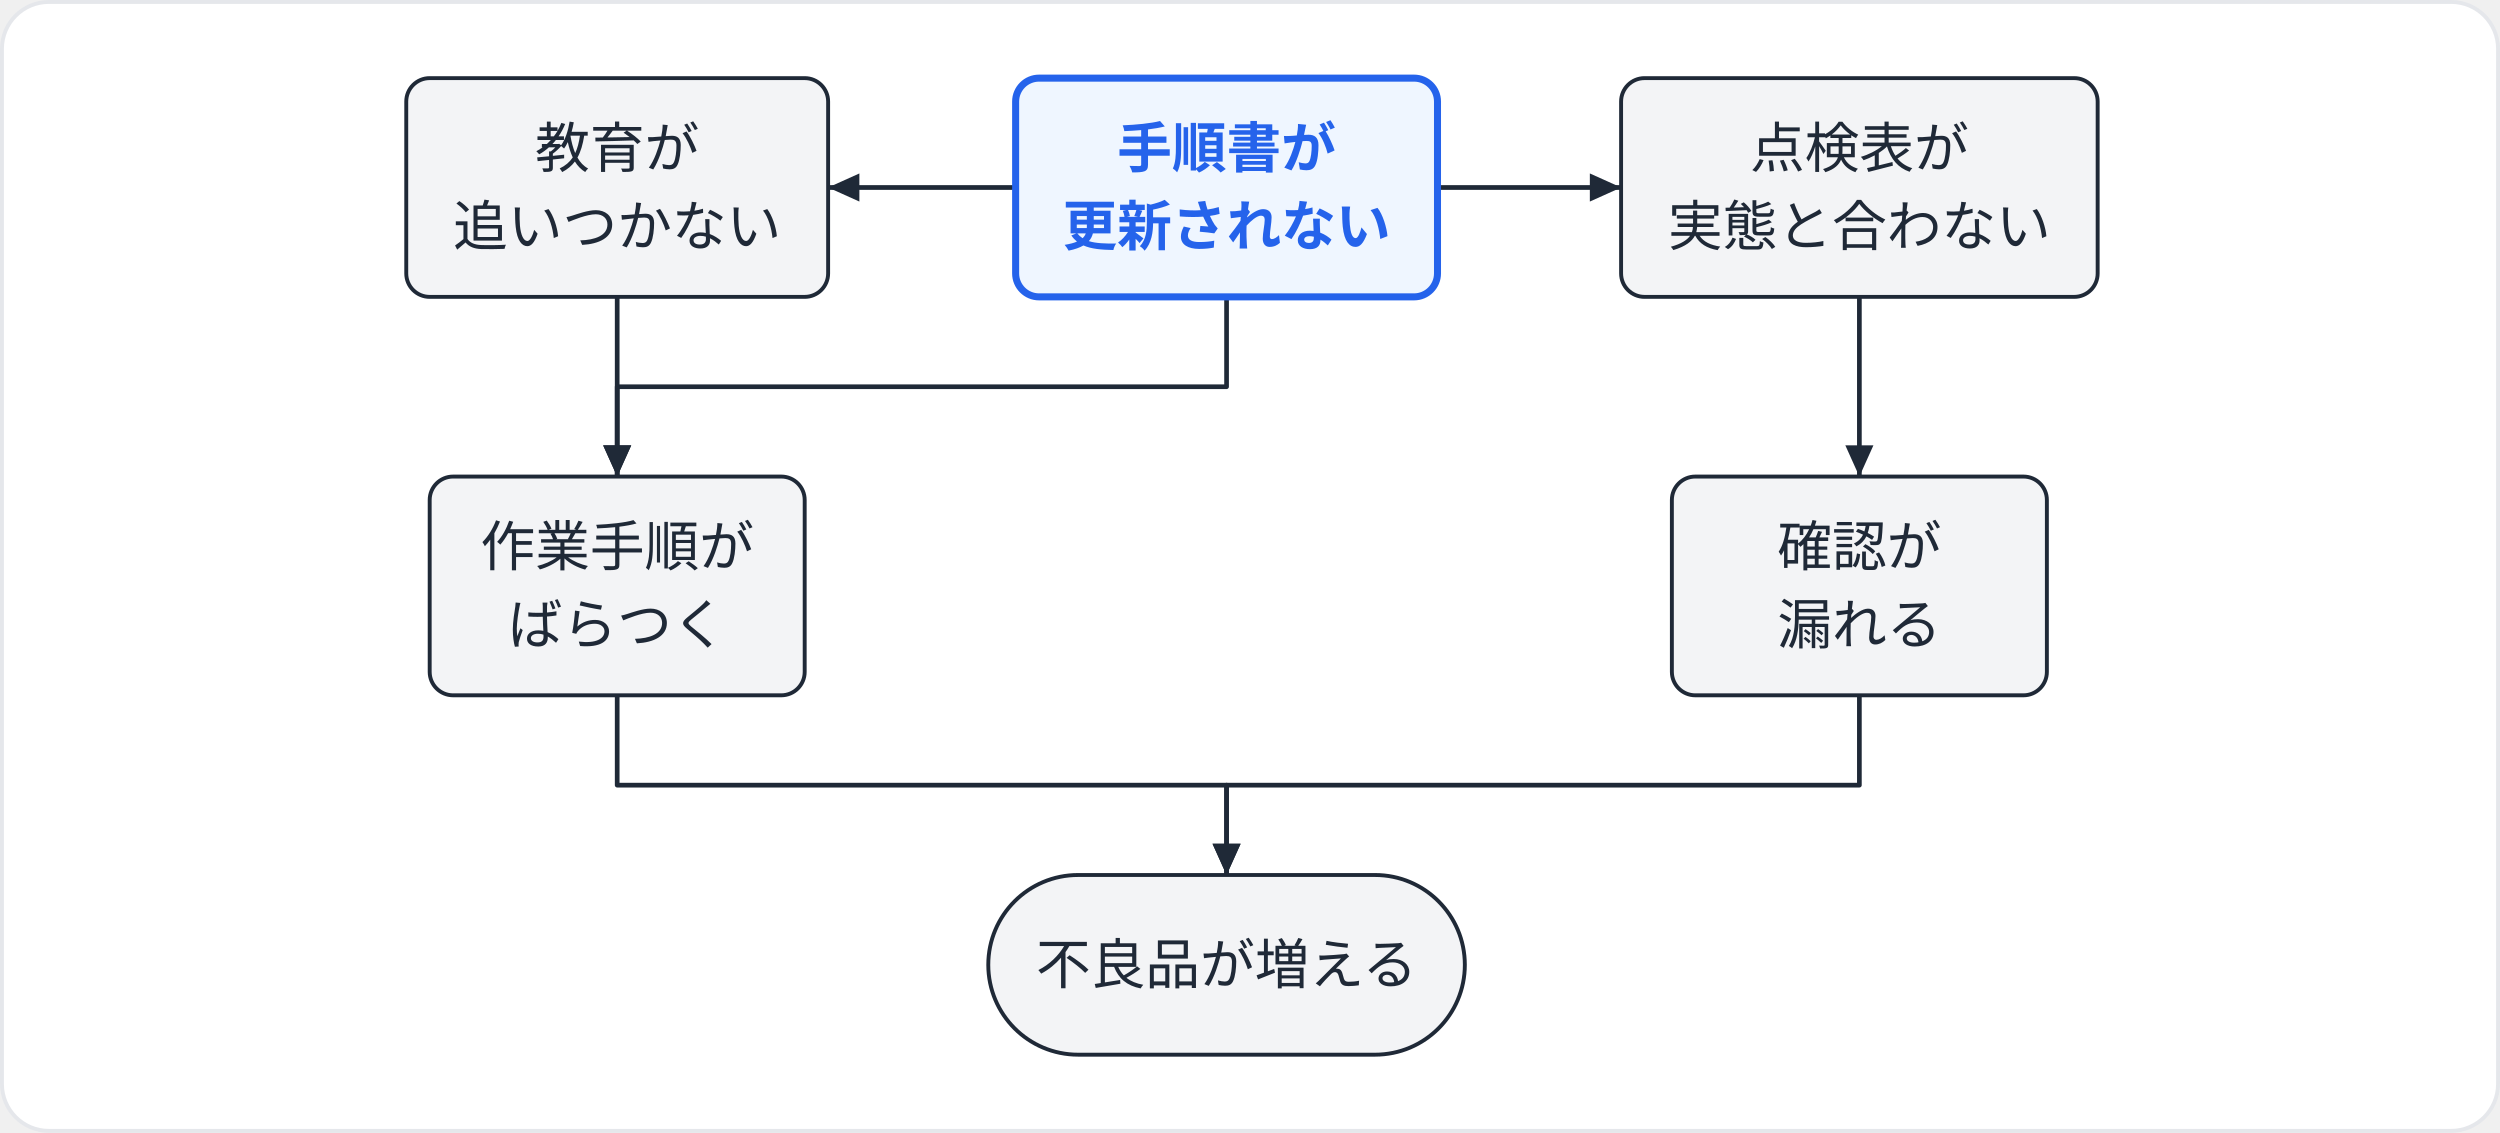
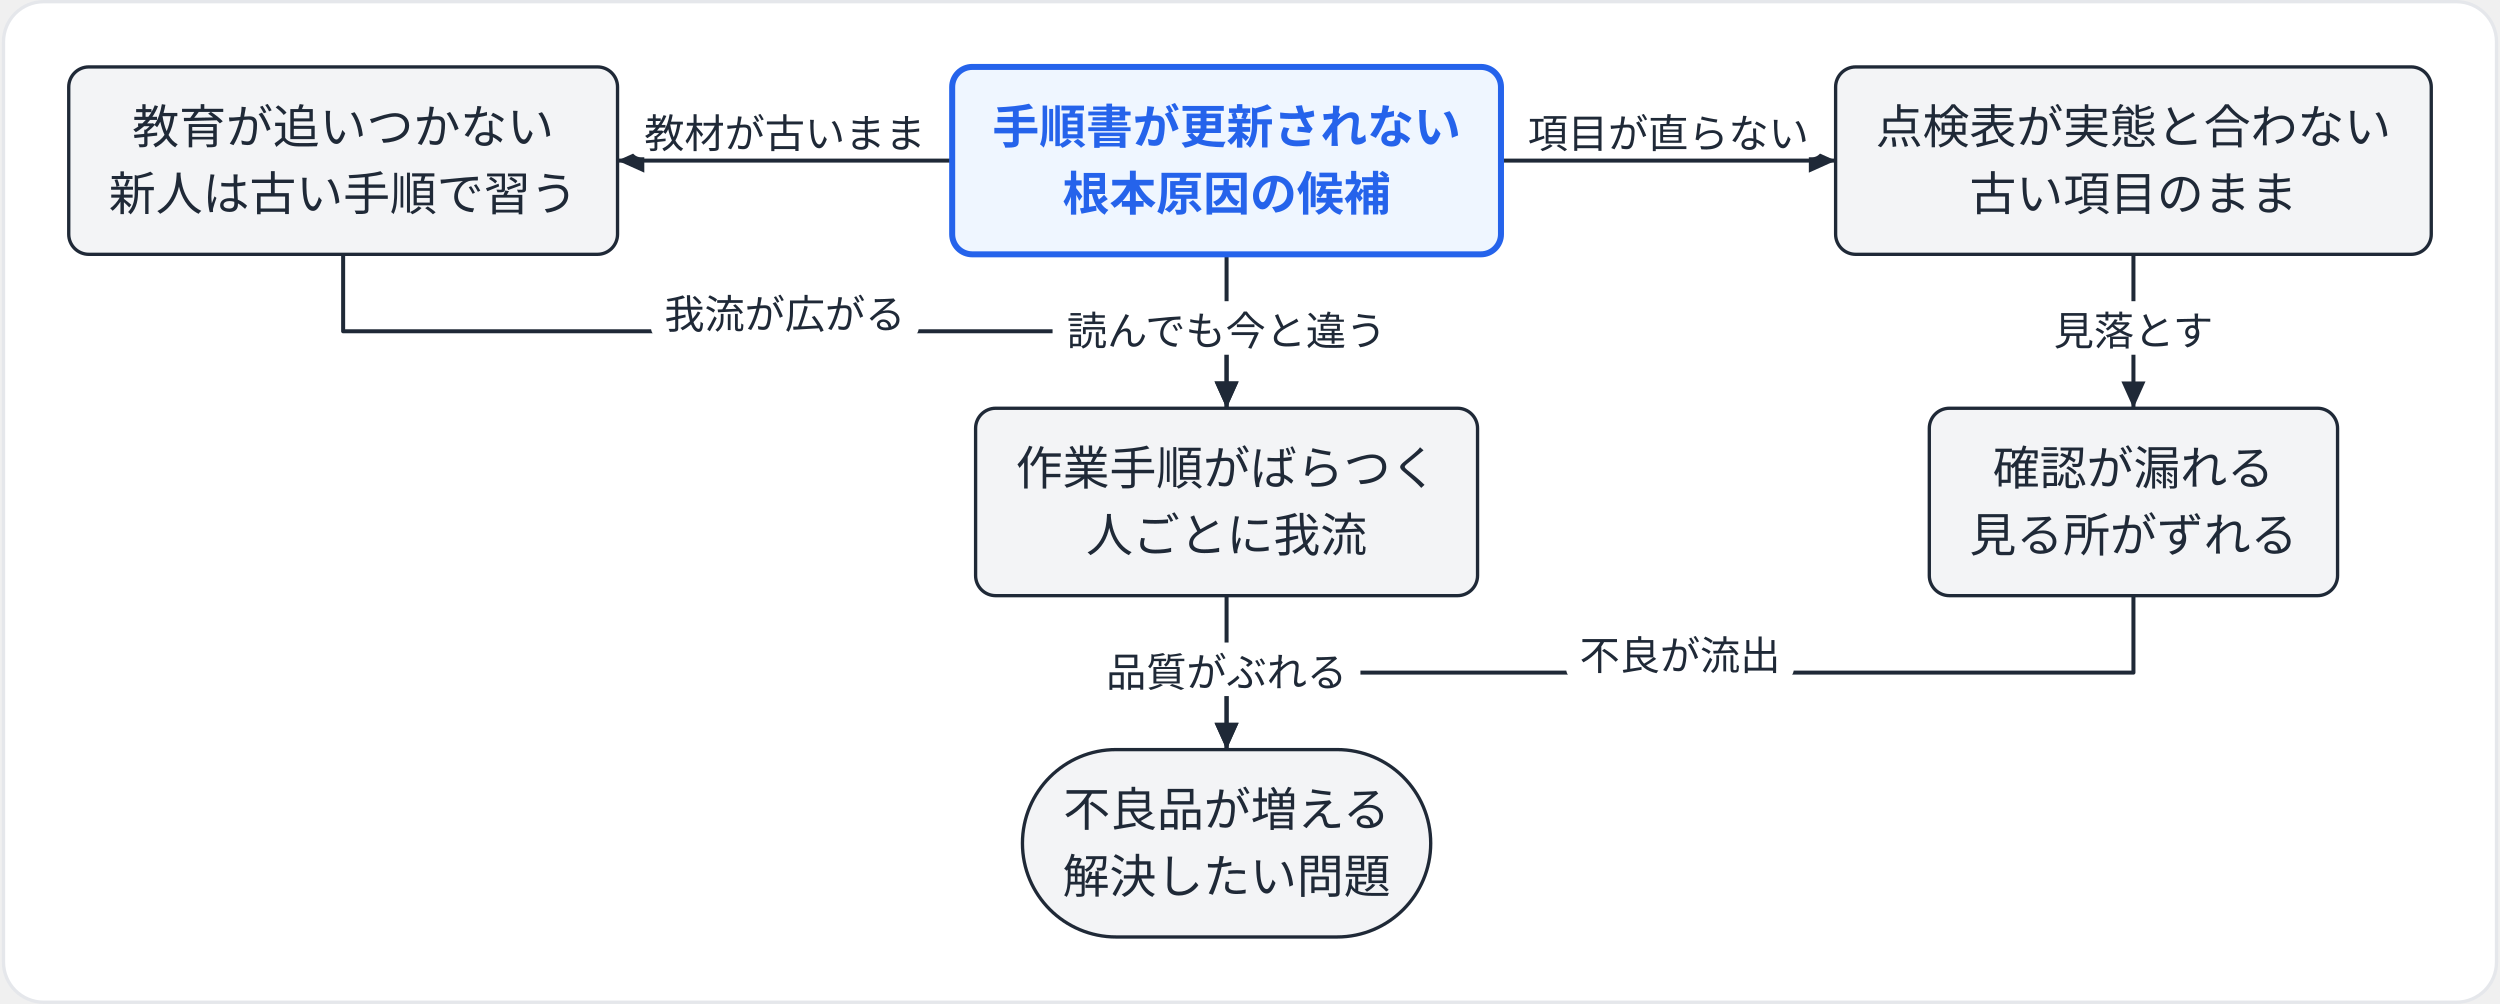
- <svg xmlns="http://www.w3.org/2000/svg" width="640" height="290" viewBox="0 0 640 290">
-   <rect x="0.5" y="0.5" width="639" height="289" rx="12" fill="#ffffff" stroke="#e5e7eb" stroke-width="1" />
-   <g transform="translate(103 20)">
-     <polyline points="157,28 109,28" fill="none" stroke="#1f2937" stroke-width="1.2" stroke-linejoin="round" />
-     <polygon points="109,28 117,24.4 117,31.6" fill="#1f2937" />
-     <polyline points="265,28 312,28" fill="none" stroke="#1f2937" stroke-width="1.2" stroke-linejoin="round" />
-     <polygon points="312,28 304,31.6 304,24.4" fill="#1f2937" />
-     <polyline points="211,56 211,79 55,79 55,102" fill="none" stroke="#1f2937" stroke-width="1.2" stroke-linejoin="round" />
-     <polygon points="55,102 51.4,94 58.6,94" fill="#1f2937" />
-     <polyline points="55,56 55,102" fill="none" stroke="#1f2937" stroke-width="1.2" stroke-linejoin="round" />
-     <polygon points="55,102 51.4,94 58.6,94" fill="#1f2937" />
-     <polyline points="373,56 373,102" fill="none" stroke="#1f2937" stroke-width="1.2" stroke-linejoin="round" />
-     <polygon points="373,102 369.4,94 376.6,94" fill="#1f2937" />
-     <polyline points="55,158 55,181 211,181 211,204" fill="none" stroke="#1f2937" stroke-width="1.2" stroke-linejoin="round" />
-     <polygon points="211,204 207.4,196 214.6,196" fill="#1f2937" />
-     <polyline points="373,158 373,181 211,181 211,204" fill="none" stroke="#1f2937" stroke-width="1.2" stroke-linejoin="round" />
-     <polygon points="211,204 207.4,196 214.6,196" fill="#1f2937" />
-     <rect x="157" y="0" width="108" height="56" rx="6" fill="#eff6ff" stroke="#2563eb" stroke-width="1.8" />
-     <text x="211" y="22.9" font-family="Hiragino Sans, Hiragino Kaku Gothic ProN, Noto Sans JP, Yu Gothic, Meiryo, sans-serif" font-size="14" fill="#2563eb" text-anchor="middle" font-weight="600">手順書が</text>
-     <text x="211" y="42.9" font-family="Hiragino Sans, Hiragino Kaku Gothic ProN, Noto Sans JP, Yu Gothic, Meiryo, sans-serif" font-size="14" fill="#2563eb" text-anchor="middle" font-weight="600">更新されない</text>
-     <rect x="1" y="0" width="108" height="56" rx="6" fill="#f3f4f6" stroke="#1f2937" stroke-width="1" />
-     <text x="55" y="22.9" font-family="Hiragino Sans, Hiragino Kaku Gothic ProN, Noto Sans JP, Yu Gothic, Meiryo, sans-serif" font-size="14" fill="#1f2937" text-anchor="middle">教育が</text>
-     <text x="55" y="42.9" font-family="Hiragino Sans, Hiragino Kaku Gothic ProN, Noto Sans JP, Yu Gothic, Meiryo, sans-serif" font-size="14" fill="#1f2937" text-anchor="middle">追いつかない</text>
-     <rect x="312" y="0" width="122" height="56" rx="6" fill="#f3f4f6" stroke="#1f2937" stroke-width="1" />
-     <text x="373" y="22.9" font-family="Hiragino Sans, Hiragino Kaku Gothic ProN, Noto Sans JP, Yu Gothic, Meiryo, sans-serif" font-size="14" fill="#1f2937" text-anchor="middle">点検表が</text>
-     <text x="373" y="42.9" font-family="Hiragino Sans, Hiragino Kaku Gothic ProN, Noto Sans JP, Yu Gothic, Meiryo, sans-serif" font-size="14" fill="#1f2937" text-anchor="middle">実態と合わない</text>
-     <rect x="7" y="102" width="96" height="56" rx="6" fill="#f3f4f6" stroke="#1f2937" stroke-width="1" />
-     <text x="55" y="124.9" font-family="Hiragino Sans, Hiragino Kaku Gothic ProN, Noto Sans JP, Yu Gothic, Meiryo, sans-serif" font-size="14" fill="#1f2937" text-anchor="middle">作業手順が</text>
-     <text x="55" y="144.9" font-family="Hiragino Sans, Hiragino Kaku Gothic ProN, Noto Sans JP, Yu Gothic, Meiryo, sans-serif" font-size="14" fill="#1f2937" text-anchor="middle">ばらつく</text>
-     <rect x="325" y="102" width="96" height="56" rx="6" fill="#f3f4f6" stroke="#1f2937" stroke-width="1" />
-     <text x="373" y="124.9" font-family="Hiragino Sans, Hiragino Kaku Gothic ProN, Noto Sans JP, Yu Gothic, Meiryo, sans-serif" font-size="14" fill="#1f2937" text-anchor="middle">確認が</text>
-     <text x="373" y="144.9" font-family="Hiragino Sans, Hiragino Kaku Gothic ProN, Noto Sans JP, Yu Gothic, Meiryo, sans-serif" font-size="14" fill="#1f2937" text-anchor="middle">漏れる</text>
-     <rect x="150" y="204" width="122" height="46" rx="23" fill="#f3f4f6" stroke="#1f2937" stroke-width="1" />
-     <text x="211" y="231.9" font-family="Hiragino Sans, Hiragino Kaku Gothic ProN, Noto Sans JP, Yu Gothic, Meiryo, sans-serif" font-size="14" fill="#1f2937" text-anchor="middle">不良品が増える</text>
+ <svg xmlns="http://www.w3.org/2000/svg" width="640" height="257" viewBox="0 0 746 300">
+   <rect x="0.5" y="0.5" width="745" height="299" rx="12" fill="#ffffff" stroke="#e5e7eb" stroke-width="1" />
+   <g transform="translate(20 20)">
+     <polyline points="264,28 164,28" fill="none" stroke="#1f2937" stroke-width="1.2" stroke-linejoin="round" />
+     <polygon points="164,28 172,24.4 172,31.6" fill="#1f2937" />
+     <polyline points="428,28 528,28" fill="none" stroke="#1f2937" stroke-width="1.2" stroke-linejoin="round" />
+     <polygon points="528,28 520,31.6 520,24.4" fill="#1f2937" />
+     <polyline points="346,56 346,102" fill="none" stroke="#1f2937" stroke-width="1.2" stroke-linejoin="round" />
+     <polygon points="346,102 342.4,94 349.6,94" fill="#1f2937" />
+     <polyline points="82,56 82,79 346,79 346,102" fill="none" stroke="#1f2937" stroke-width="1.2" stroke-linejoin="round" />
+     <polygon points="346,102 342.4,94 349.6,94" fill="#1f2937" />
+     <polyline points="617,56 617,102" fill="none" stroke="#1f2937" stroke-width="1.2" stroke-linejoin="round" />
+     <polygon points="617,102 613.4,94 620.6,94" fill="#1f2937" />
+     <polyline points="346,158 346,204" fill="none" stroke="#1f2937" stroke-width="1.2" stroke-linejoin="round" />
+     <polygon points="346,204 342.4,196 349.6,196" fill="#1f2937" />
+     <polyline points="617,158 617,181 346,181 346,204" fill="none" stroke="#1f2937" stroke-width="1.2" stroke-linejoin="round" />
+     <polygon points="346,204 342.4,196 349.6,196" fill="#1f2937" />
+     <rect x="0" y="0" width="164" height="56" rx="6" fill="#f3f4f6" stroke="#1f2937" stroke-width="1" />
+     <text x="82" y="22.9" font-family="Hiragino Sans, Hiragino Kaku Gothic ProN, Noto Sans JP, Yu Gothic, Meiryo, sans-serif" font-size="14" fill="#1f2937" text-anchor="middle">教育が追いつかない</text>
+     <text x="82" y="42.9" font-family="Hiragino Sans, Hiragino Kaku Gothic ProN, Noto Sans JP, Yu Gothic, Meiryo, sans-serif" font-size="14" fill="#1f2937" text-anchor="middle">新人は古い手順で習う</text>
+     <rect x="264" y="0" width="164" height="56" rx="6" fill="#eff6ff" stroke="#2563eb" stroke-width="1.8" />
+     <text x="346" y="22.9" font-family="Hiragino Sans, Hiragino Kaku Gothic ProN, Noto Sans JP, Yu Gothic, Meiryo, sans-serif" font-size="14" fill="#2563eb" text-anchor="middle" font-weight="600">手順書が更新されない</text>
+     <text x="346" y="42.9" font-family="Hiragino Sans, Hiragino Kaku Gothic ProN, Noto Sans JP, Yu Gothic, Meiryo, sans-serif" font-size="14" fill="#2563eb" text-anchor="middle" font-weight="600">根本原因の候補</text>
+     <rect x="528" y="0" width="178" height="56" rx="6" fill="#f3f4f6" stroke="#1f2937" stroke-width="1" />
+     <text x="617" y="22.9" font-family="Hiragino Sans, Hiragino Kaku Gothic ProN, Noto Sans JP, Yu Gothic, Meiryo, sans-serif" font-size="14" fill="#1f2937" text-anchor="middle">点検表が実態と合わない</text>
+     <text x="617" y="42.9" font-family="Hiragino Sans, Hiragino Kaku Gothic ProN, Noto Sans JP, Yu Gothic, Meiryo, sans-serif" font-size="14" fill="#1f2937" text-anchor="middle">古い項目のまま</text>
+     <rect x="271" y="102" width="150" height="56" rx="6" fill="#f3f4f6" stroke="#1f2937" stroke-width="1" />
+     <text x="346" y="124.9" font-family="Hiragino Sans, Hiragino Kaku Gothic ProN, Noto Sans JP, Yu Gothic, Meiryo, sans-serif" font-size="14" fill="#1f2937" text-anchor="middle">作業手順がばらつく</text>
+     <text x="346" y="144.9" font-family="Hiragino Sans, Hiragino Kaku Gothic ProN, Noto Sans JP, Yu Gothic, Meiryo, sans-serif" font-size="14" fill="#1f2937" text-anchor="middle">人ごとに我流</text>
+     <rect x="556" y="102" width="122" height="56" rx="6" fill="#f3f4f6" stroke="#1f2937" stroke-width="1" />
+     <text x="617" y="124.9" font-family="Hiragino Sans, Hiragino Kaku Gothic ProN, Noto Sans JP, Yu Gothic, Meiryo, sans-serif" font-size="14" fill="#1f2937" text-anchor="middle">確認が漏れる</text>
+     <text x="617" y="144.9" font-family="Hiragino Sans, Hiragino Kaku Gothic ProN, Noto Sans JP, Yu Gothic, Meiryo, sans-serif" font-size="14" fill="#1f2937" text-anchor="middle">見る所がずれる</text>
+     <rect x="285" y="204" width="122" height="56" rx="28" fill="#f3f4f6" stroke="#1f2937" stroke-width="1" />
+     <text x="346" y="226.9" font-family="Hiragino Sans, Hiragino Kaku Gothic ProN, Noto Sans JP, Yu Gothic, Meiryo, sans-serif" font-size="14" fill="#1f2937" text-anchor="middle">不良品が増える</text>
+     <text x="346" y="246.9" font-family="Hiragino Sans, Hiragino Kaku Gothic ProN, Noto Sans JP, Yu Gothic, Meiryo, sans-serif" font-size="14" fill="#1f2937" text-anchor="middle">解決したい問題</text>
+     <rect x="168" y="11" width="92" height="16" rx="3" fill="#ffffff" />
+     <text x="214" y="24.2" font-family="Hiragino Sans, Hiragino Kaku Gothic ProN, Noto Sans JP, Yu Gothic, Meiryo, sans-serif" font-size="12" fill="#1f2937" text-anchor="middle">教材が古いまま</text>
+     <rect x="432" y="11" width="92" height="16" rx="3" fill="#ffffff" />
+     <text x="478" y="24.2" font-family="Hiragino Sans, Hiragino Kaku Gothic ProN, Noto Sans JP, Yu Gothic, Meiryo, sans-serif" font-size="12" fill="#1f2937" text-anchor="middle">項目が直らない</text>
+     <rect x="294" y="70" width="104" height="16" rx="3" fill="#ffffff" />
+     <text x="346" y="83.2" font-family="Hiragino Sans, Hiragino Kaku Gothic ProN, Noto Sans JP, Yu Gothic, Meiryo, sans-serif" font-size="12" fill="#1f2937" text-anchor="middle">読んでも今と違う</text>
+     <rect x="174" y="65" width="80" height="16" rx="3" fill="#ffffff" />
+     <text x="214" y="78.2" font-family="Hiragino Sans, Hiragino Kaku Gothic ProN, Noto Sans JP, Yu Gothic, Meiryo, sans-serif" font-size="12" fill="#1f2937" text-anchor="middle">我流が広がる</text>
+     <rect x="589" y="70" width="56" height="16" rx="3" fill="#ffffff" />
+     <text x="617" y="83.2" font-family="Hiragino Sans, Hiragino Kaku Gothic ProN, Noto Sans JP, Yu Gothic, Meiryo, sans-serif" font-size="12" fill="#1f2937" text-anchor="middle">見落とす</text>
+     <rect x="306" y="172" width="80" height="16" rx="3" fill="#ffffff" />
+     <text x="346" y="185.2" font-family="Hiragino Sans, Hiragino Kaku Gothic ProN, Noto Sans JP, Yu Gothic, Meiryo, sans-serif" font-size="12" fill="#1f2937" text-anchor="middle">品質がぶれる</text>
+     <rect x="447.5" y="167" width="68" height="16" rx="3" fill="#ffffff" />
+     <text x="481.5" y="180.2" font-family="Hiragino Sans, Hiragino Kaku Gothic ProN, Noto Sans JP, Yu Gothic, Meiryo, sans-serif" font-size="12" fill="#1f2937" text-anchor="middle">不良が流出</text>
  </g>
</svg>
